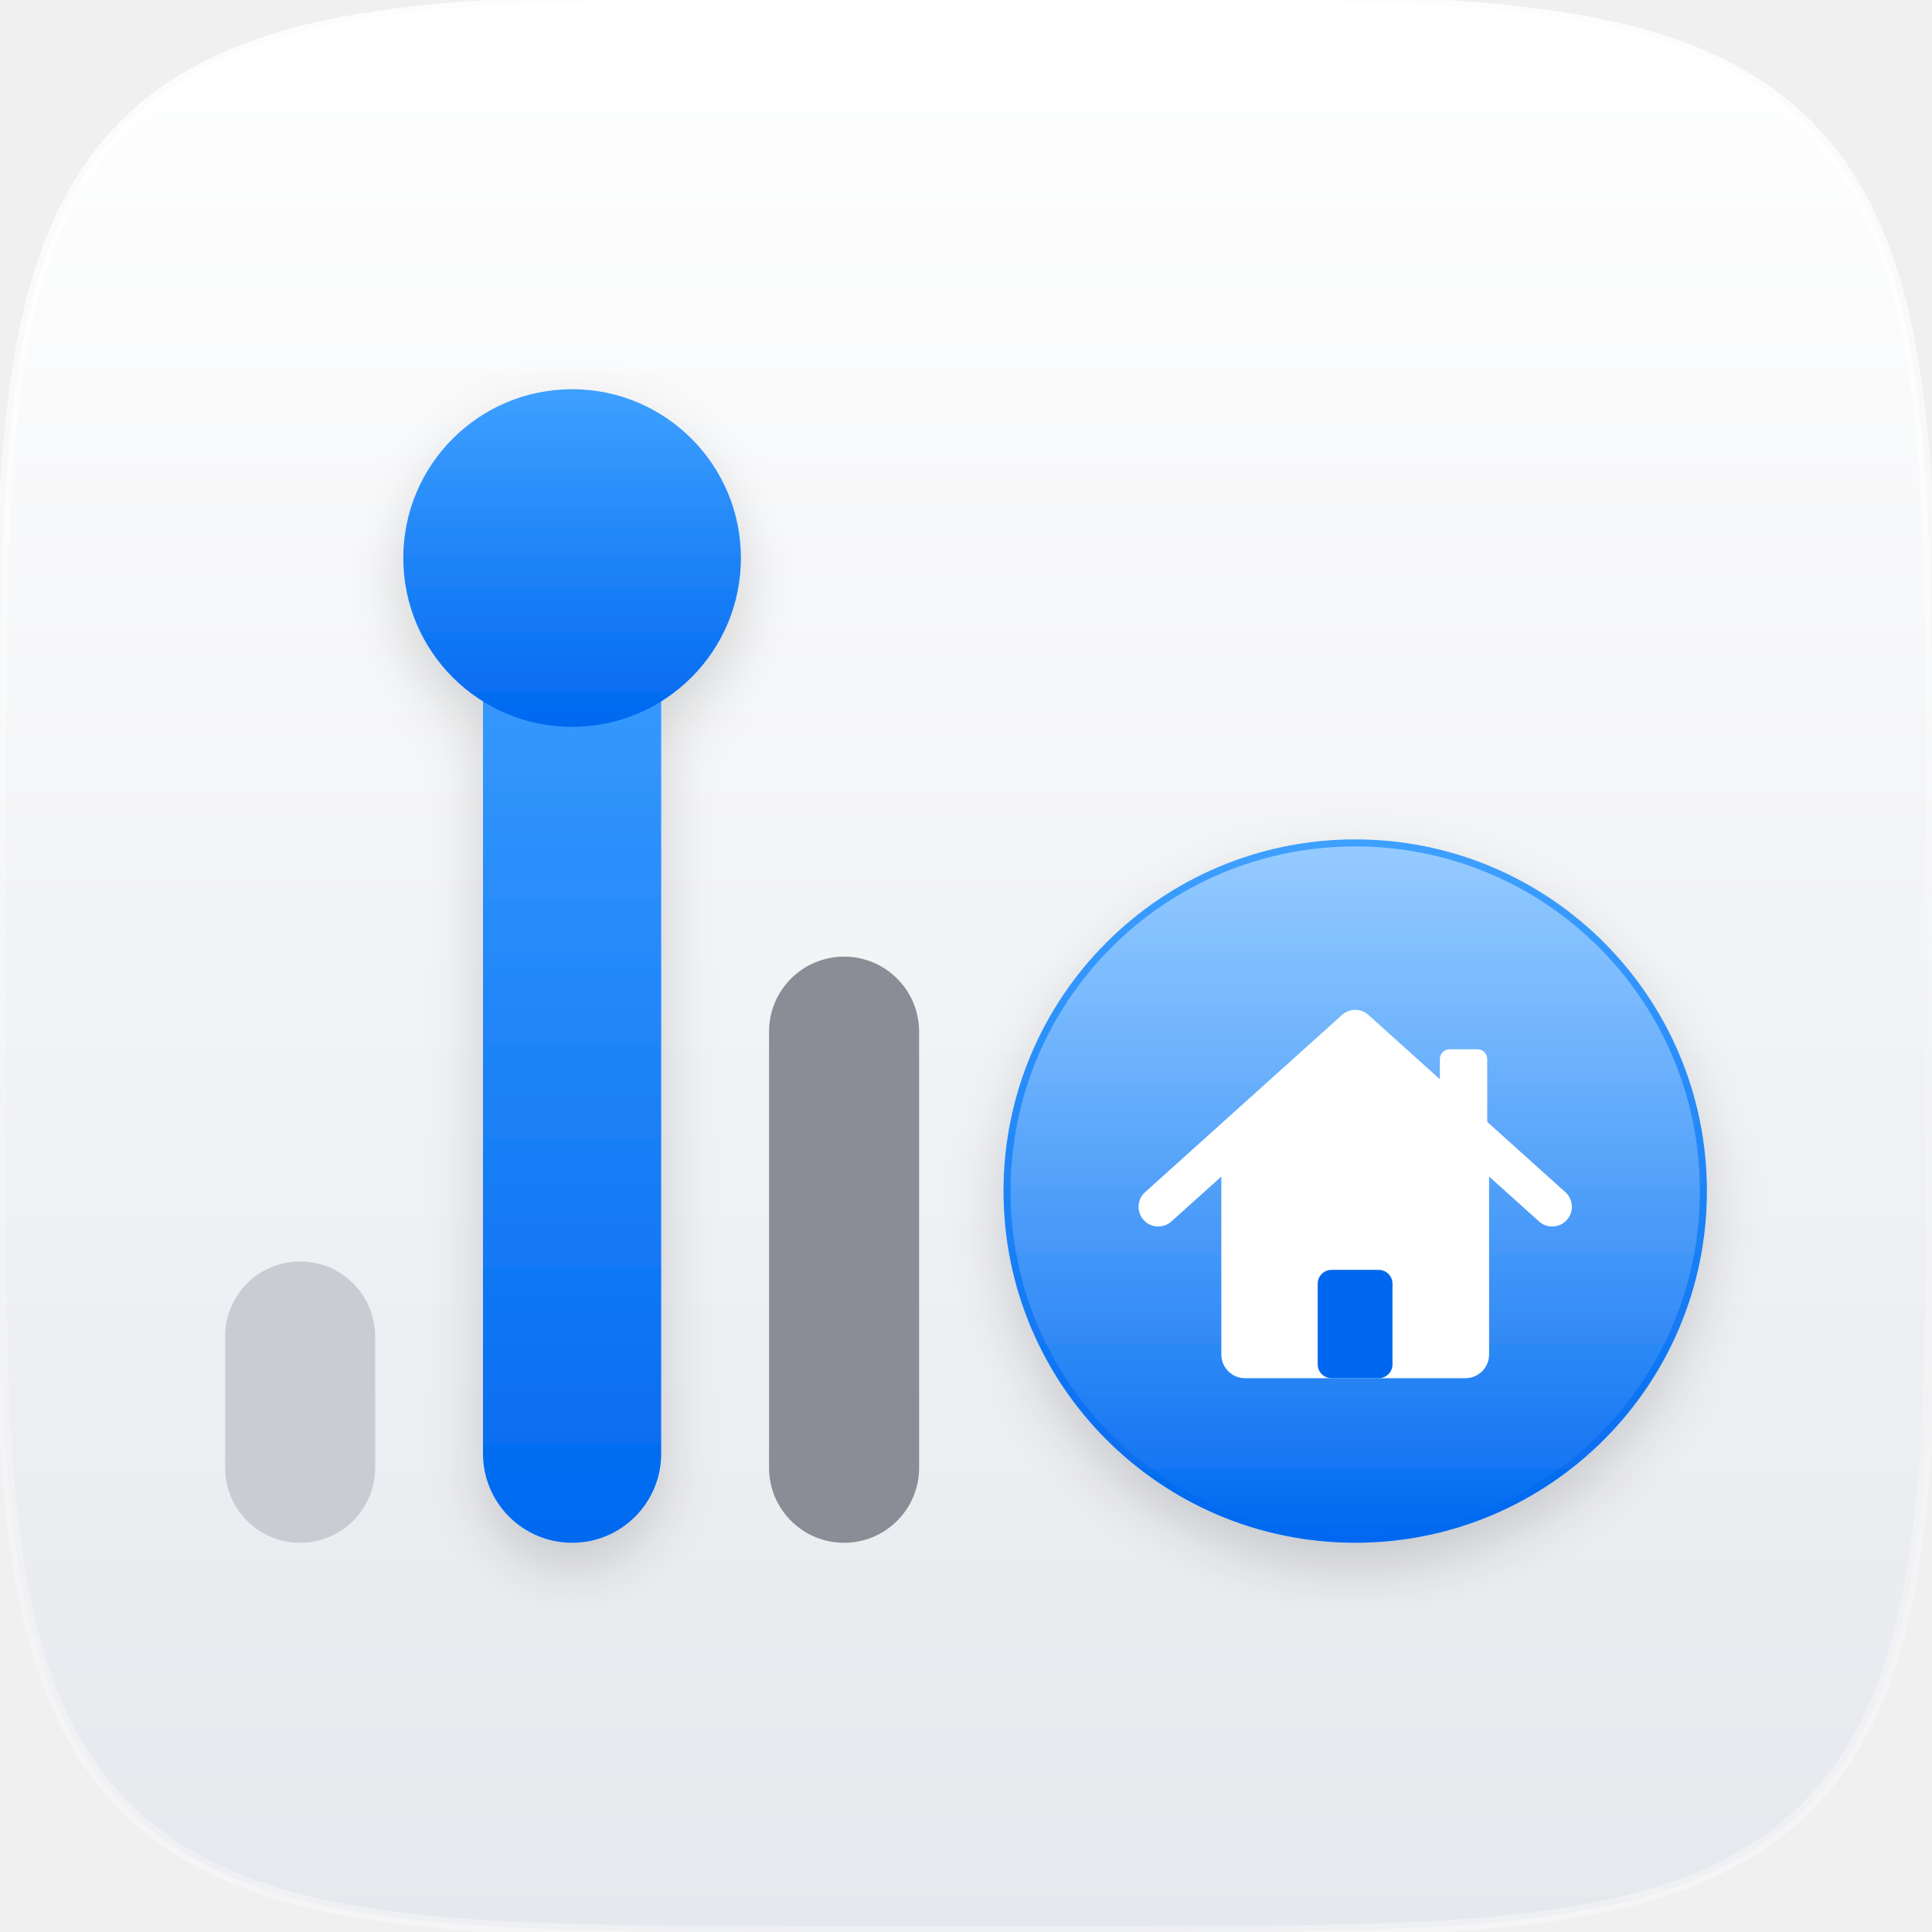
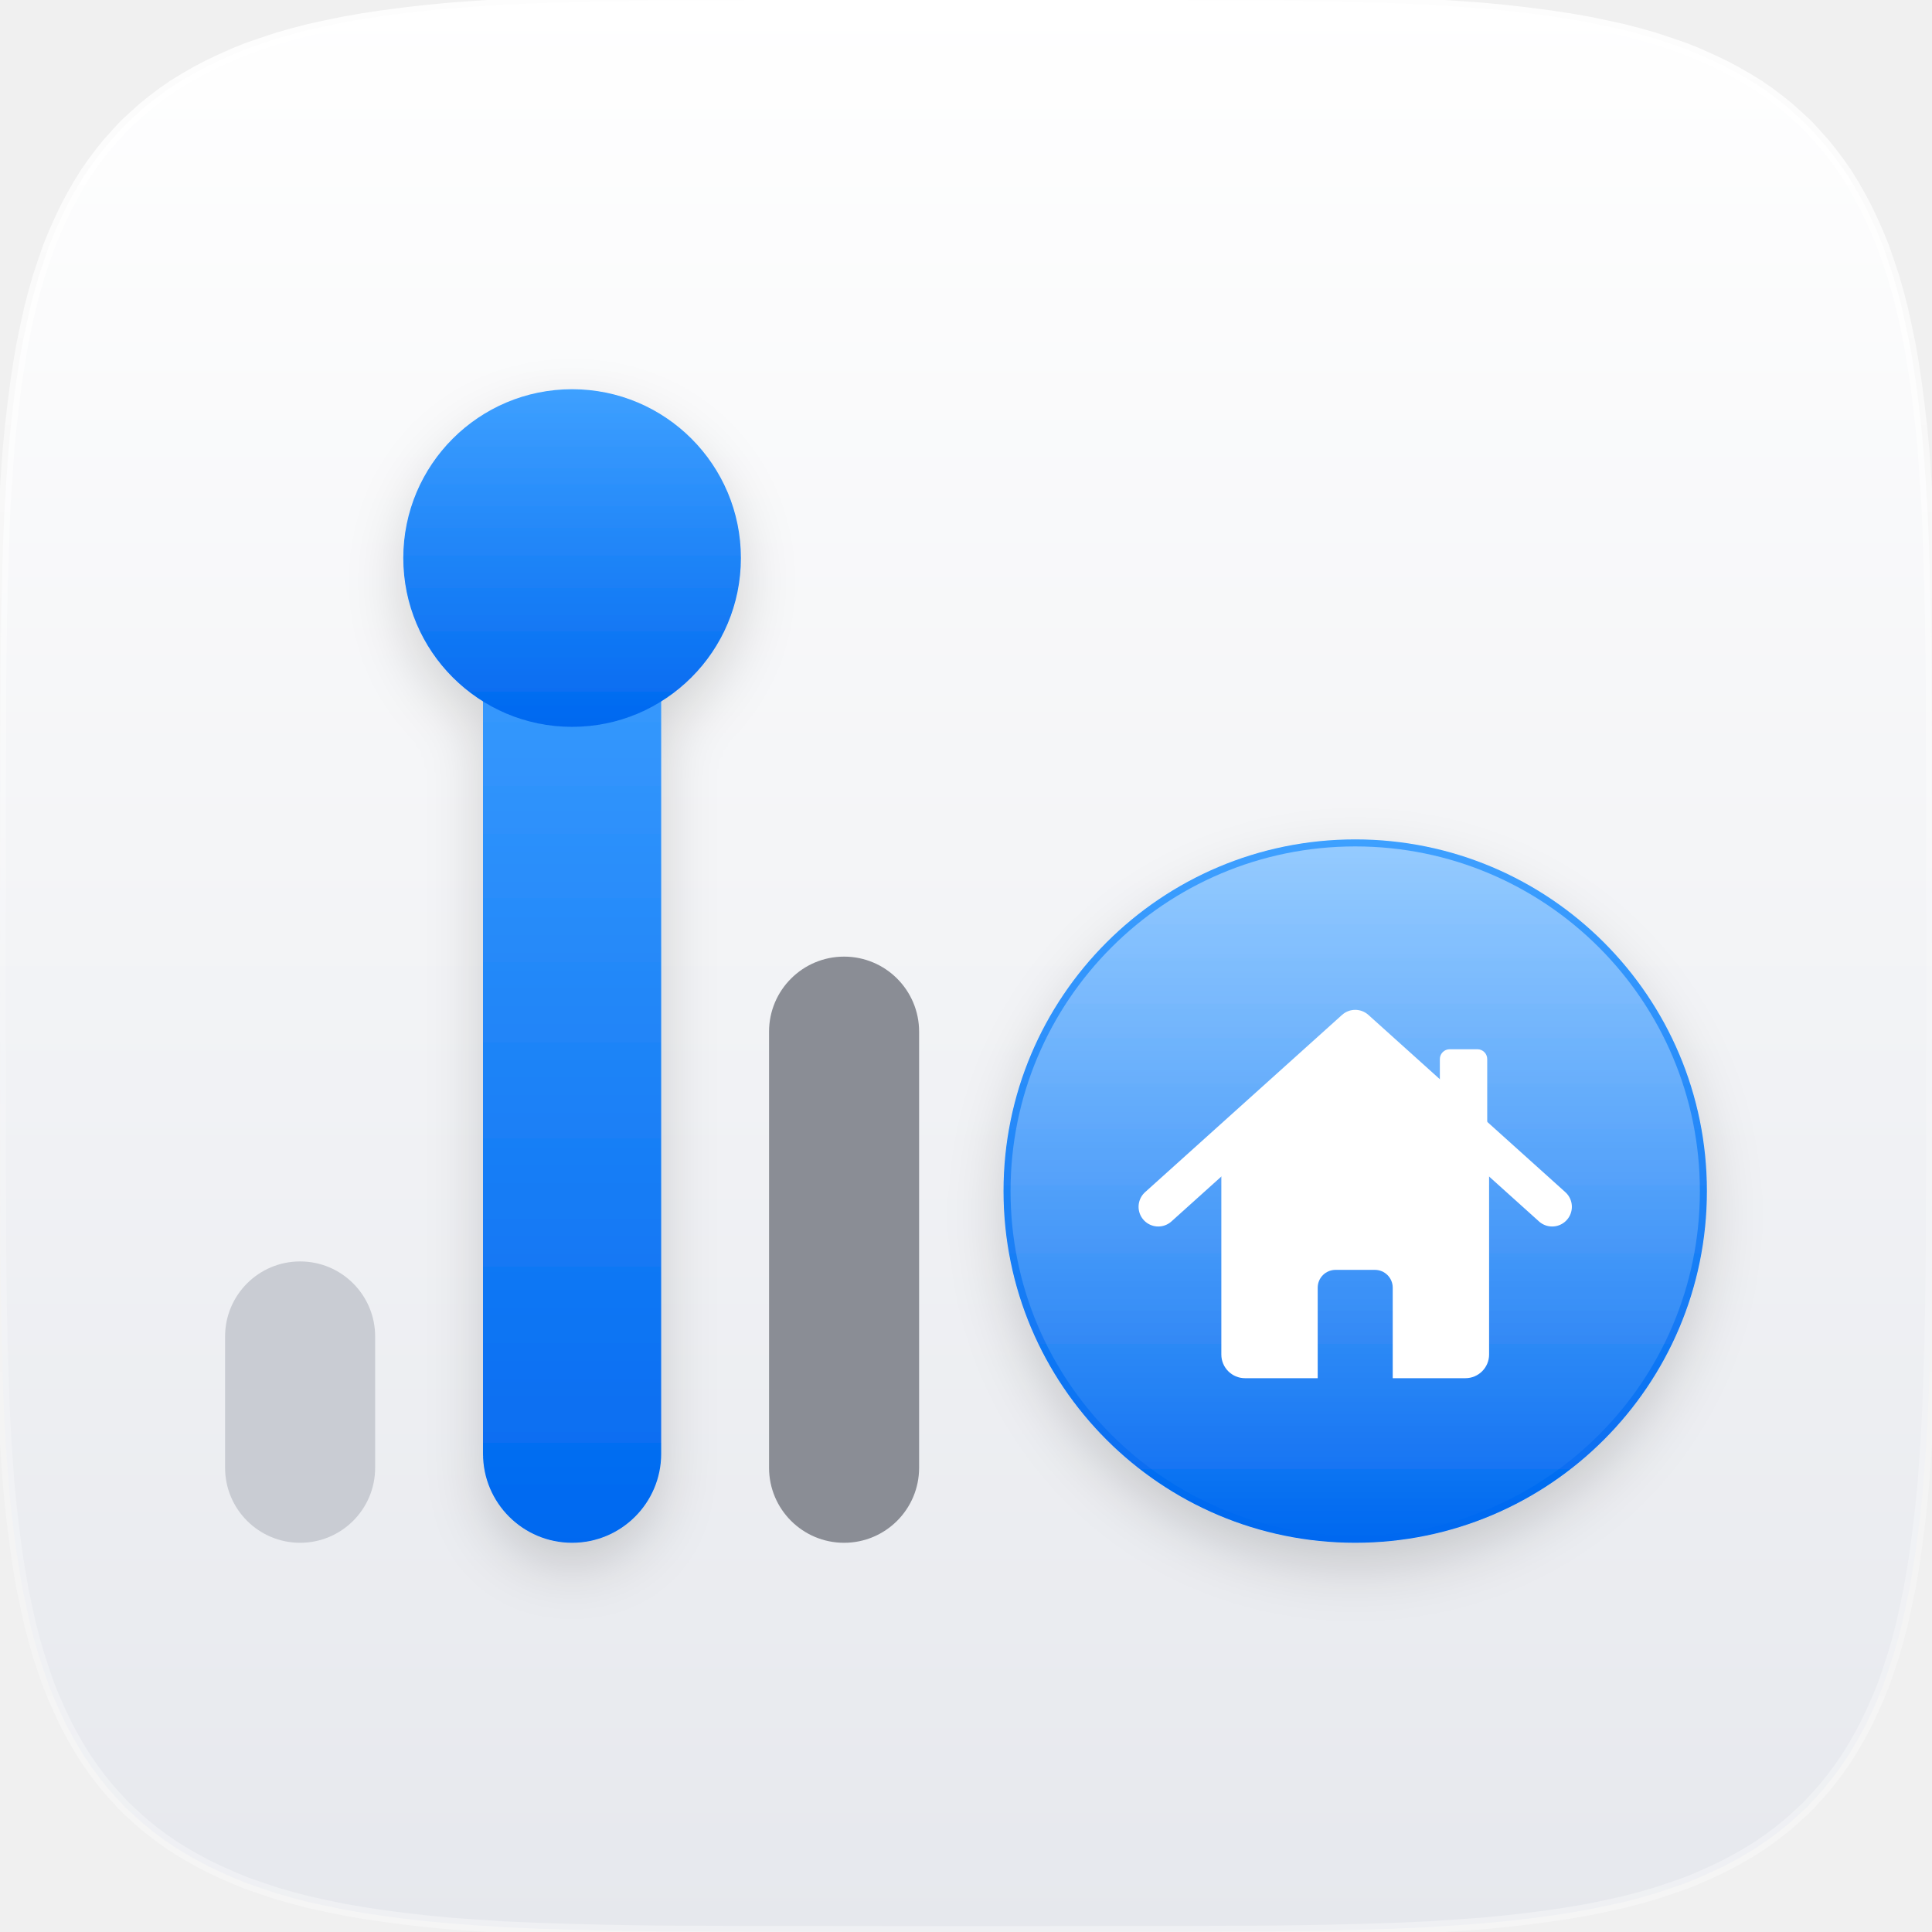
<svg xmlns="http://www.w3.org/2000/svg" viewBox="100 100 824 824" width="824" height="824" role="img">
  <defs>
    <linearGradient id="ibg" x1="0" y1="0" x2="0" y2="1">
      <stop offset="0.00" stop-color="#FFFFFF" stop-opacity="1.00" />
      <stop offset="1.00" stop-color="#E6E8ED" stop-opacity="1.00" />
    </linearGradient>
    <linearGradient id="irim" x1="0" y1="0" x2="0" y2="1">
      <stop offset="0.00" stop-color="#FFFFFF" stop-opacity="0.90" />
      <stop offset="0.50" stop-color="#FFFFFF" stop-opacity="0.15" />
      <stop offset="1.00" stop-color="#FFFFFF" stop-opacity="0.35" />
    </linearGradient>
    <linearGradient id="iac" x1="0" y1="0" x2="0" y2="1">
      <stop offset="0.00" stop-color="#3EA0FF" stop-opacity="1.00" />
      <stop offset="1.00" stop-color="#0068F0" stop-opacity="1.00" />
    </linearGradient>
    <linearGradient id="ihl" x1="0" y1="0" x2="0" y2="1">
      <stop offset="0.00" stop-color="#FFFFFF" stop-opacity="0.45" />
      <stop offset="1.00" stop-color="#FFFFFF" stop-opacity="0.00" />
    </linearGradient>
    <clipPath id="iclip">
      <path d="M924.0 512.0 L923.9 608.0 L923.8 638.6 L923.5 660.9 L923.1 679.0 L922.6 694.5 L922.0 708.2 L921.2 720.5 L920.4 731.8 L919.4 742.2 L918.3 751.9 L917.1 761.0 L915.8 769.6 L914.4 777.6 L912.8 785.3 L911.2 792.6 L909.4 799.5 L907.5 806.1 L905.4 812.4 L903.3 818.5 L901.0 824.2 L898.5 829.8 L896.0 835.1 L893.3 840.2 L890.5 845.1 L887.6 849.8 L884.5 854.3 L881.2 858.7 L877.9 862.8 L874.3 866.8 L870.7 870.7 L866.8 874.3 L862.8 877.9 L858.7 881.2 L854.3 884.5 L849.8 887.6 L845.1 890.5 L840.2 893.3 L835.1 896.0 L829.8 898.5 L824.2 901.0 L818.5 903.3 L812.4 905.4 L806.1 907.5 L799.5 909.4 L792.6 911.2 L785.3 912.8 L777.6 914.4 L769.6 915.8 L761.0 917.1 L751.9 918.3 L742.2 919.4 L731.8 920.4 L720.5 921.2 L708.2 922.0 L694.5 922.6 L679.0 923.1 L660.9 923.5 L638.6 923.8 L608.0 923.9 L512.0 924.0 L416.0 923.9 L385.4 923.8 L363.1 923.5 L345.0 923.1 L329.5 922.6 L315.8 922.0 L303.5 921.2 L292.2 920.4 L281.8 919.4 L272.1 918.3 L263.0 917.1 L254.4 915.8 L246.4 914.4 L238.7 912.8 L231.4 911.2 L224.5 909.4 L217.9 907.5 L211.6 905.4 L205.5 903.3 L199.8 901.0 L194.2 898.5 L188.9 896.0 L183.8 893.3 L178.9 890.5 L174.2 887.6 L169.7 884.5 L165.3 881.2 L161.2 877.9 L157.2 874.3 L153.3 870.7 L149.7 866.8 L146.1 862.8 L142.8 858.7 L139.5 854.3 L136.4 849.8 L133.5 845.1 L130.7 840.2 L128.0 835.1 L125.5 829.8 L123.0 824.2 L120.7 818.5 L118.6 812.4 L116.5 806.1 L114.6 799.5 L112.8 792.6 L111.2 785.3 L109.6 777.6 L108.2 769.6 L106.9 761.0 L105.7 751.9 L104.6 742.2 L103.6 731.8 L102.8 720.5 L102.0 708.2 L101.4 694.5 L100.9 679.0 L100.5 660.9 L100.2 638.6 L100.1 608.0 L100.0 512.0 L100.1 416.0 L100.2 385.4 L100.5 363.1 L100.9 345.0 L101.4 329.5 L102.0 315.8 L102.8 303.5 L103.6 292.2 L104.6 281.8 L105.7 272.1 L106.9 263.0 L108.2 254.4 L109.6 246.4 L111.2 238.7 L112.8 231.4 L114.6 224.5 L116.5 217.9 L118.6 211.6 L120.7 205.5 L123.0 199.8 L125.5 194.2 L128.0 188.9 L130.7 183.8 L133.5 178.9 L136.4 174.2 L139.5 169.7 L142.8 165.3 L146.1 161.2 L149.7 157.2 L153.3 153.3 L157.2 149.7 L161.2 146.1 L165.3 142.8 L169.7 139.5 L174.2 136.4 L178.9 133.5 L183.8 130.7 L188.9 128.0 L194.2 125.5 L199.8 123.0 L205.5 120.7 L211.6 118.6 L217.9 116.5 L224.5 114.6 L231.4 112.8 L238.7 111.2 L246.4 109.6 L254.4 108.2 L263.0 106.9 L272.1 105.7 L281.8 104.6 L292.2 103.6 L303.5 102.8 L315.8 102.0 L329.5 101.4 L345.0 100.9 L363.1 100.5 L385.4 100.2 L416.0 100.1 L512.0 100.0 L608.0 100.1 L638.6 100.2 L660.9 100.5 L679.0 100.9 L694.5 101.4 L708.2 102.0 L720.5 102.8 L731.8 103.6 L742.2 104.6 L751.9 105.7 L761.0 106.9 L769.6 108.2 L777.6 109.6 L785.3 111.2 L792.6 112.8 L799.5 114.6 L806.1 116.5 L812.4 118.6 L818.5 120.7 L824.2 123.0 L829.8 125.5 L835.1 128.0 L840.2 130.7 L845.1 133.5 L849.8 136.4 L854.3 139.5 L858.7 142.8 L862.8 146.1 L866.8 149.7 L870.7 153.3 L874.3 157.2 L877.9 161.2 L881.2 165.3 L884.5 169.7 L887.6 174.2 L890.5 178.9 L893.3 183.8 L896.0 188.9 L898.5 194.2 L901.0 199.8 L903.3 205.5 L905.4 211.6 L907.5 217.9 L909.4 224.5 L911.2 231.4 L912.8 238.7 L914.4 246.4 L915.8 254.4 L917.1 263.0 L918.3 272.1 L919.4 281.8 L920.4 292.2 L921.2 303.5 L922.0 315.8 L922.6 329.5 L923.1 345.0 L923.5 363.1 L923.8 385.4 L923.9 416.0Z" />
    </clipPath>
    <filter id="ish" x="-20%" y="-20%" width="140%" height="150%">
      <feDropShadow dx="0" dy="14" stdDeviation="16" flood-color="#000" flood-opacity="0.22" />
    </filter>
    <filter id="igs" x="-30%" y="-30%" width="160%" height="170%">
      <feDropShadow dx="0" dy="10" stdDeviation="12" flood-color="#000" flood-opacity="0.16" />
    </filter>
  </defs>
  <path d="M924.0 512.0 L923.9 608.0 L923.8 638.6 L923.5 660.9 L923.1 679.0 L922.6 694.5 L922.0 708.2 L921.2 720.5 L920.4 731.8 L919.4 742.2 L918.3 751.9 L917.1 761.0 L915.8 769.6 L914.4 777.6 L912.8 785.3 L911.2 792.6 L909.4 799.5 L907.5 806.1 L905.4 812.4 L903.3 818.5 L901.0 824.2 L898.5 829.8 L896.0 835.1 L893.3 840.2 L890.5 845.1 L887.6 849.8 L884.5 854.3 L881.2 858.7 L877.9 862.8 L874.3 866.8 L870.7 870.7 L866.8 874.3 L862.8 877.9 L858.7 881.2 L854.3 884.5 L849.8 887.6 L845.1 890.5 L840.2 893.3 L835.1 896.0 L829.8 898.5 L824.2 901.0 L818.5 903.3 L812.4 905.4 L806.1 907.5 L799.5 909.4 L792.6 911.2 L785.3 912.8 L777.6 914.4 L769.6 915.8 L761.0 917.1 L751.9 918.3 L742.2 919.4 L731.8 920.4 L720.5 921.2 L708.2 922.0 L694.5 922.6 L679.0 923.1 L660.9 923.5 L638.6 923.8 L608.0 923.9 L512.0 924.0 L416.0 923.9 L385.4 923.8 L363.1 923.5 L345.0 923.1 L329.5 922.6 L315.8 922.0 L303.5 921.2 L292.2 920.4 L281.8 919.4 L272.1 918.3 L263.0 917.1 L254.4 915.8 L246.4 914.4 L238.7 912.8 L231.4 911.2 L224.5 909.4 L217.9 907.5 L211.6 905.4 L205.5 903.3 L199.8 901.0 L194.2 898.5 L188.9 896.0 L183.8 893.3 L178.9 890.5 L174.2 887.6 L169.7 884.5 L165.3 881.2 L161.2 877.9 L157.2 874.3 L153.3 870.7 L149.7 866.8 L146.1 862.8 L142.8 858.7 L139.5 854.3 L136.4 849.8 L133.5 845.1 L130.7 840.2 L128.0 835.1 L125.5 829.8 L123.0 824.2 L120.7 818.5 L118.6 812.4 L116.5 806.1 L114.6 799.5 L112.8 792.6 L111.2 785.3 L109.6 777.6 L108.2 769.6 L106.9 761.0 L105.7 751.9 L104.6 742.2 L103.6 731.8 L102.8 720.5 L102.0 708.2 L101.4 694.5 L100.9 679.0 L100.5 660.9 L100.2 638.6 L100.1 608.0 L100.0 512.0 L100.1 416.0 L100.2 385.4 L100.5 363.1 L100.9 345.0 L101.4 329.5 L102.0 315.8 L102.8 303.5 L103.6 292.2 L104.6 281.8 L105.7 272.1 L106.9 263.0 L108.2 254.4 L109.6 246.4 L111.2 238.7 L112.8 231.4 L114.6 224.5 L116.5 217.9 L118.6 211.6 L120.7 205.5 L123.0 199.8 L125.5 194.2 L128.0 188.9 L130.7 183.8 L133.5 178.9 L136.4 174.2 L139.5 169.7 L142.8 165.3 L146.1 161.2 L149.7 157.2 L153.3 153.3 L157.2 149.7 L161.2 146.1 L165.3 142.8 L169.7 139.5 L174.2 136.4 L178.9 133.5 L183.8 130.7 L188.9 128.0 L194.2 125.5 L199.8 123.0 L205.5 120.7 L211.6 118.6 L217.9 116.5 L224.5 114.6 L231.4 112.8 L238.7 111.2 L246.4 109.6 L254.4 108.2 L263.0 106.9 L272.1 105.7 L281.8 104.6 L292.2 103.6 L303.5 102.8 L315.8 102.0 L329.5 101.4 L345.0 100.9 L363.1 100.5 L385.4 100.2 L416.0 100.1 L512.0 100.0 L608.0 100.1 L638.6 100.2 L660.9 100.5 L679.0 100.9 L694.5 101.4 L708.2 102.0 L720.5 102.8 L731.8 103.6 L742.2 104.6 L751.9 105.7 L761.0 106.9 L769.6 108.2 L777.6 109.6 L785.3 111.2 L792.6 112.8 L799.5 114.6 L806.1 116.5 L812.4 118.6 L818.5 120.7 L824.2 123.0 L829.8 125.5 L835.1 128.0 L840.2 130.7 L845.1 133.5 L849.8 136.4 L854.3 139.5 L858.7 142.8 L862.8 146.1 L866.8 149.7 L870.7 153.3 L874.3 157.2 L877.9 161.2 L881.2 165.3 L884.5 169.7 L887.6 174.2 L890.5 178.9 L893.3 183.8 L896.0 188.9 L898.5 194.2 L901.0 199.8 L903.3 205.5 L905.4 211.6 L907.5 217.9 L909.4 224.5 L911.2 231.4 L912.8 238.7 L914.4 246.4 L915.8 254.4 L917.1 263.0 L918.3 272.1 L919.4 281.8 L920.4 292.2 L921.2 303.5 L922.0 315.8 L922.6 329.5 L923.1 345.0 L923.5 363.1 L923.8 385.4 L923.9 416.0Z" fill="url(#ibg)" />
  <g clip-path="url(#iclip)">
    <rect x="196.0" y="638.0" width="64" height="120" rx="32.0" fill="#C9CCD3" />
    <rect x="428.0" y="508.0" width="64" height="250" rx="32.0" fill="#8A8D95" />
    <g filter="url(#igs)">
      <rect x="306.0" y="338.0" width="76" height="420" rx="38.0" fill="url(#iac)" />
      <circle cx="344.0" cy="338.0" r="72" fill="url(#iac)" />
      <circle cx="678.0" cy="608.0" r="150" fill="url(#iac)" />
    </g>
    <circle cx="678.0" cy="608.0" r="147" fill="url(#ihl)" />
    <rect x="714.1" y="547.5" width="20.2" height="42.0" rx="4.2" fill="#FFFFFF" />
    <path d="M594.0 614.7 L678.0 539.1 L762.0 614.7" fill="none" stroke="#FFFFFF" stroke-width="16.8" stroke-linecap="round" stroke-linejoin="round" />
    <path d="M620.9 591.2 L678.0 544.2 L735.1 591.2 Z" fill="#FFFFFF" />
-     <rect x="620.9" y="589.5" width="114.2" height="98.3" rx="10.1" fill="#FFFFFF" />
-     <rect x="662.0" y="641.6" width="31.9" height="46.2" rx="5.9" fill="#0068F0" />
+     <path d="M620.9 599.6 A10.1 10.1 0 0 1 631.0 589.5 H725.0 A10.1 10.1 0 0 1 735.1 599.6 V677.7 A10.1 10.1 0 0 1 725.0 687.8 H694.0 V649.2 A7.6 7.6 0 0 0 686.4 641.6 H669.6 A7.6 7.6 0 0 0 662.0 649.2 V687.8 H631.0 A10.1 10.1 0 0 1 620.9 677.7 Z" fill="#FFFFFF" />
  </g>
  <path d="M924.0 512.0 L923.9 608.0 L923.8 638.6 L923.5 660.9 L923.1 679.0 L922.6 694.5 L922.0 708.2 L921.2 720.5 L920.4 731.8 L919.4 742.2 L918.3 751.9 L917.1 761.0 L915.8 769.6 L914.4 777.6 L912.8 785.3 L911.2 792.6 L909.4 799.5 L907.5 806.1 L905.4 812.4 L903.3 818.5 L901.0 824.2 L898.5 829.8 L896.0 835.1 L893.3 840.2 L890.5 845.1 L887.6 849.8 L884.5 854.3 L881.2 858.7 L877.9 862.8 L874.3 866.8 L870.7 870.7 L866.8 874.3 L862.8 877.9 L858.7 881.2 L854.3 884.5 L849.8 887.6 L845.1 890.5 L840.2 893.3 L835.1 896.0 L829.8 898.5 L824.2 901.0 L818.5 903.3 L812.4 905.4 L806.1 907.5 L799.5 909.4 L792.6 911.2 L785.3 912.8 L777.6 914.4 L769.6 915.8 L761.0 917.1 L751.9 918.3 L742.2 919.4 L731.8 920.4 L720.5 921.2 L708.2 922.0 L694.5 922.6 L679.0 923.1 L660.9 923.5 L638.6 923.8 L608.0 923.9 L512.0 924.0 L416.0 923.9 L385.4 923.8 L363.1 923.5 L345.0 923.1 L329.5 922.6 L315.8 922.0 L303.5 921.2 L292.2 920.4 L281.8 919.4 L272.1 918.3 L263.0 917.1 L254.4 915.8 L246.4 914.4 L238.7 912.8 L231.4 911.2 L224.5 909.4 L217.9 907.5 L211.6 905.4 L205.5 903.3 L199.8 901.0 L194.2 898.5 L188.9 896.0 L183.8 893.3 L178.9 890.5 L174.2 887.6 L169.7 884.5 L165.3 881.2 L161.2 877.9 L157.2 874.3 L153.3 870.7 L149.7 866.8 L146.1 862.8 L142.8 858.7 L139.5 854.3 L136.4 849.8 L133.5 845.1 L130.7 840.2 L128.0 835.1 L125.5 829.8 L123.0 824.2 L120.7 818.5 L118.6 812.4 L116.5 806.1 L114.6 799.5 L112.8 792.6 L111.2 785.3 L109.6 777.6 L108.2 769.6 L106.9 761.0 L105.7 751.9 L104.6 742.2 L103.6 731.8 L102.8 720.5 L102.0 708.2 L101.4 694.5 L100.9 679.0 L100.5 660.9 L100.2 638.6 L100.1 608.0 L100.0 512.0 L100.1 416.0 L100.2 385.4 L100.5 363.1 L100.9 345.0 L101.4 329.5 L102.0 315.8 L102.8 303.5 L103.6 292.2 L104.6 281.8 L105.7 272.1 L106.9 263.0 L108.2 254.4 L109.6 246.4 L111.2 238.7 L112.8 231.4 L114.6 224.5 L116.5 217.9 L118.6 211.6 L120.7 205.5 L123.0 199.8 L125.5 194.2 L128.0 188.9 L130.7 183.8 L133.5 178.9 L136.4 174.2 L139.5 169.7 L142.8 165.3 L146.1 161.2 L149.7 157.2 L153.3 153.3 L157.2 149.7 L161.2 146.1 L165.3 142.8 L169.7 139.5 L174.2 136.4 L178.9 133.5 L183.8 130.7 L188.9 128.0 L194.2 125.5 L199.8 123.0 L205.5 120.7 L211.6 118.6 L217.9 116.5 L224.5 114.6 L231.4 112.8 L238.7 111.2 L246.4 109.6 L254.4 108.2 L263.0 106.9 L272.1 105.7 L281.8 104.6 L292.2 103.6 L303.5 102.8 L315.8 102.0 L329.5 101.4 L345.0 100.9 L363.1 100.5 L385.4 100.2 L416.0 100.1 L512.0 100.0 L608.0 100.1 L638.6 100.2 L660.9 100.5 L679.0 100.9 L694.5 101.4 L708.2 102.0 L720.5 102.8 L731.8 103.6 L742.2 104.6 L751.9 105.7 L761.0 106.9 L769.6 108.2 L777.6 109.6 L785.3 111.2 L792.6 112.8 L799.5 114.6 L806.1 116.5 L812.4 118.6 L818.5 120.7 L824.2 123.0 L829.8 125.5 L835.1 128.0 L840.2 130.7 L845.1 133.5 L849.8 136.4 L854.3 139.5 L858.7 142.8 L862.8 146.1 L866.8 149.7 L870.7 153.3 L874.3 157.2 L877.9 161.2 L881.2 165.3 L884.5 169.7 L887.6 174.2 L890.5 178.9 L893.3 183.8 L896.0 188.9 L898.5 194.2 L901.0 199.8 L903.3 205.5 L905.4 211.6 L907.5 217.9 L909.4 224.5 L911.2 231.4 L912.8 238.7 L914.4 246.4 L915.8 254.4 L917.1 263.0 L918.3 272.1 L919.4 281.8 L920.4 292.2 L921.2 303.5 L922.0 315.8 L922.6 329.5 L923.1 345.0 L923.5 363.1 L923.8 385.4 L923.9 416.0Z" fill="none" stroke="url(#irim)" stroke-width="5" />
</svg>
